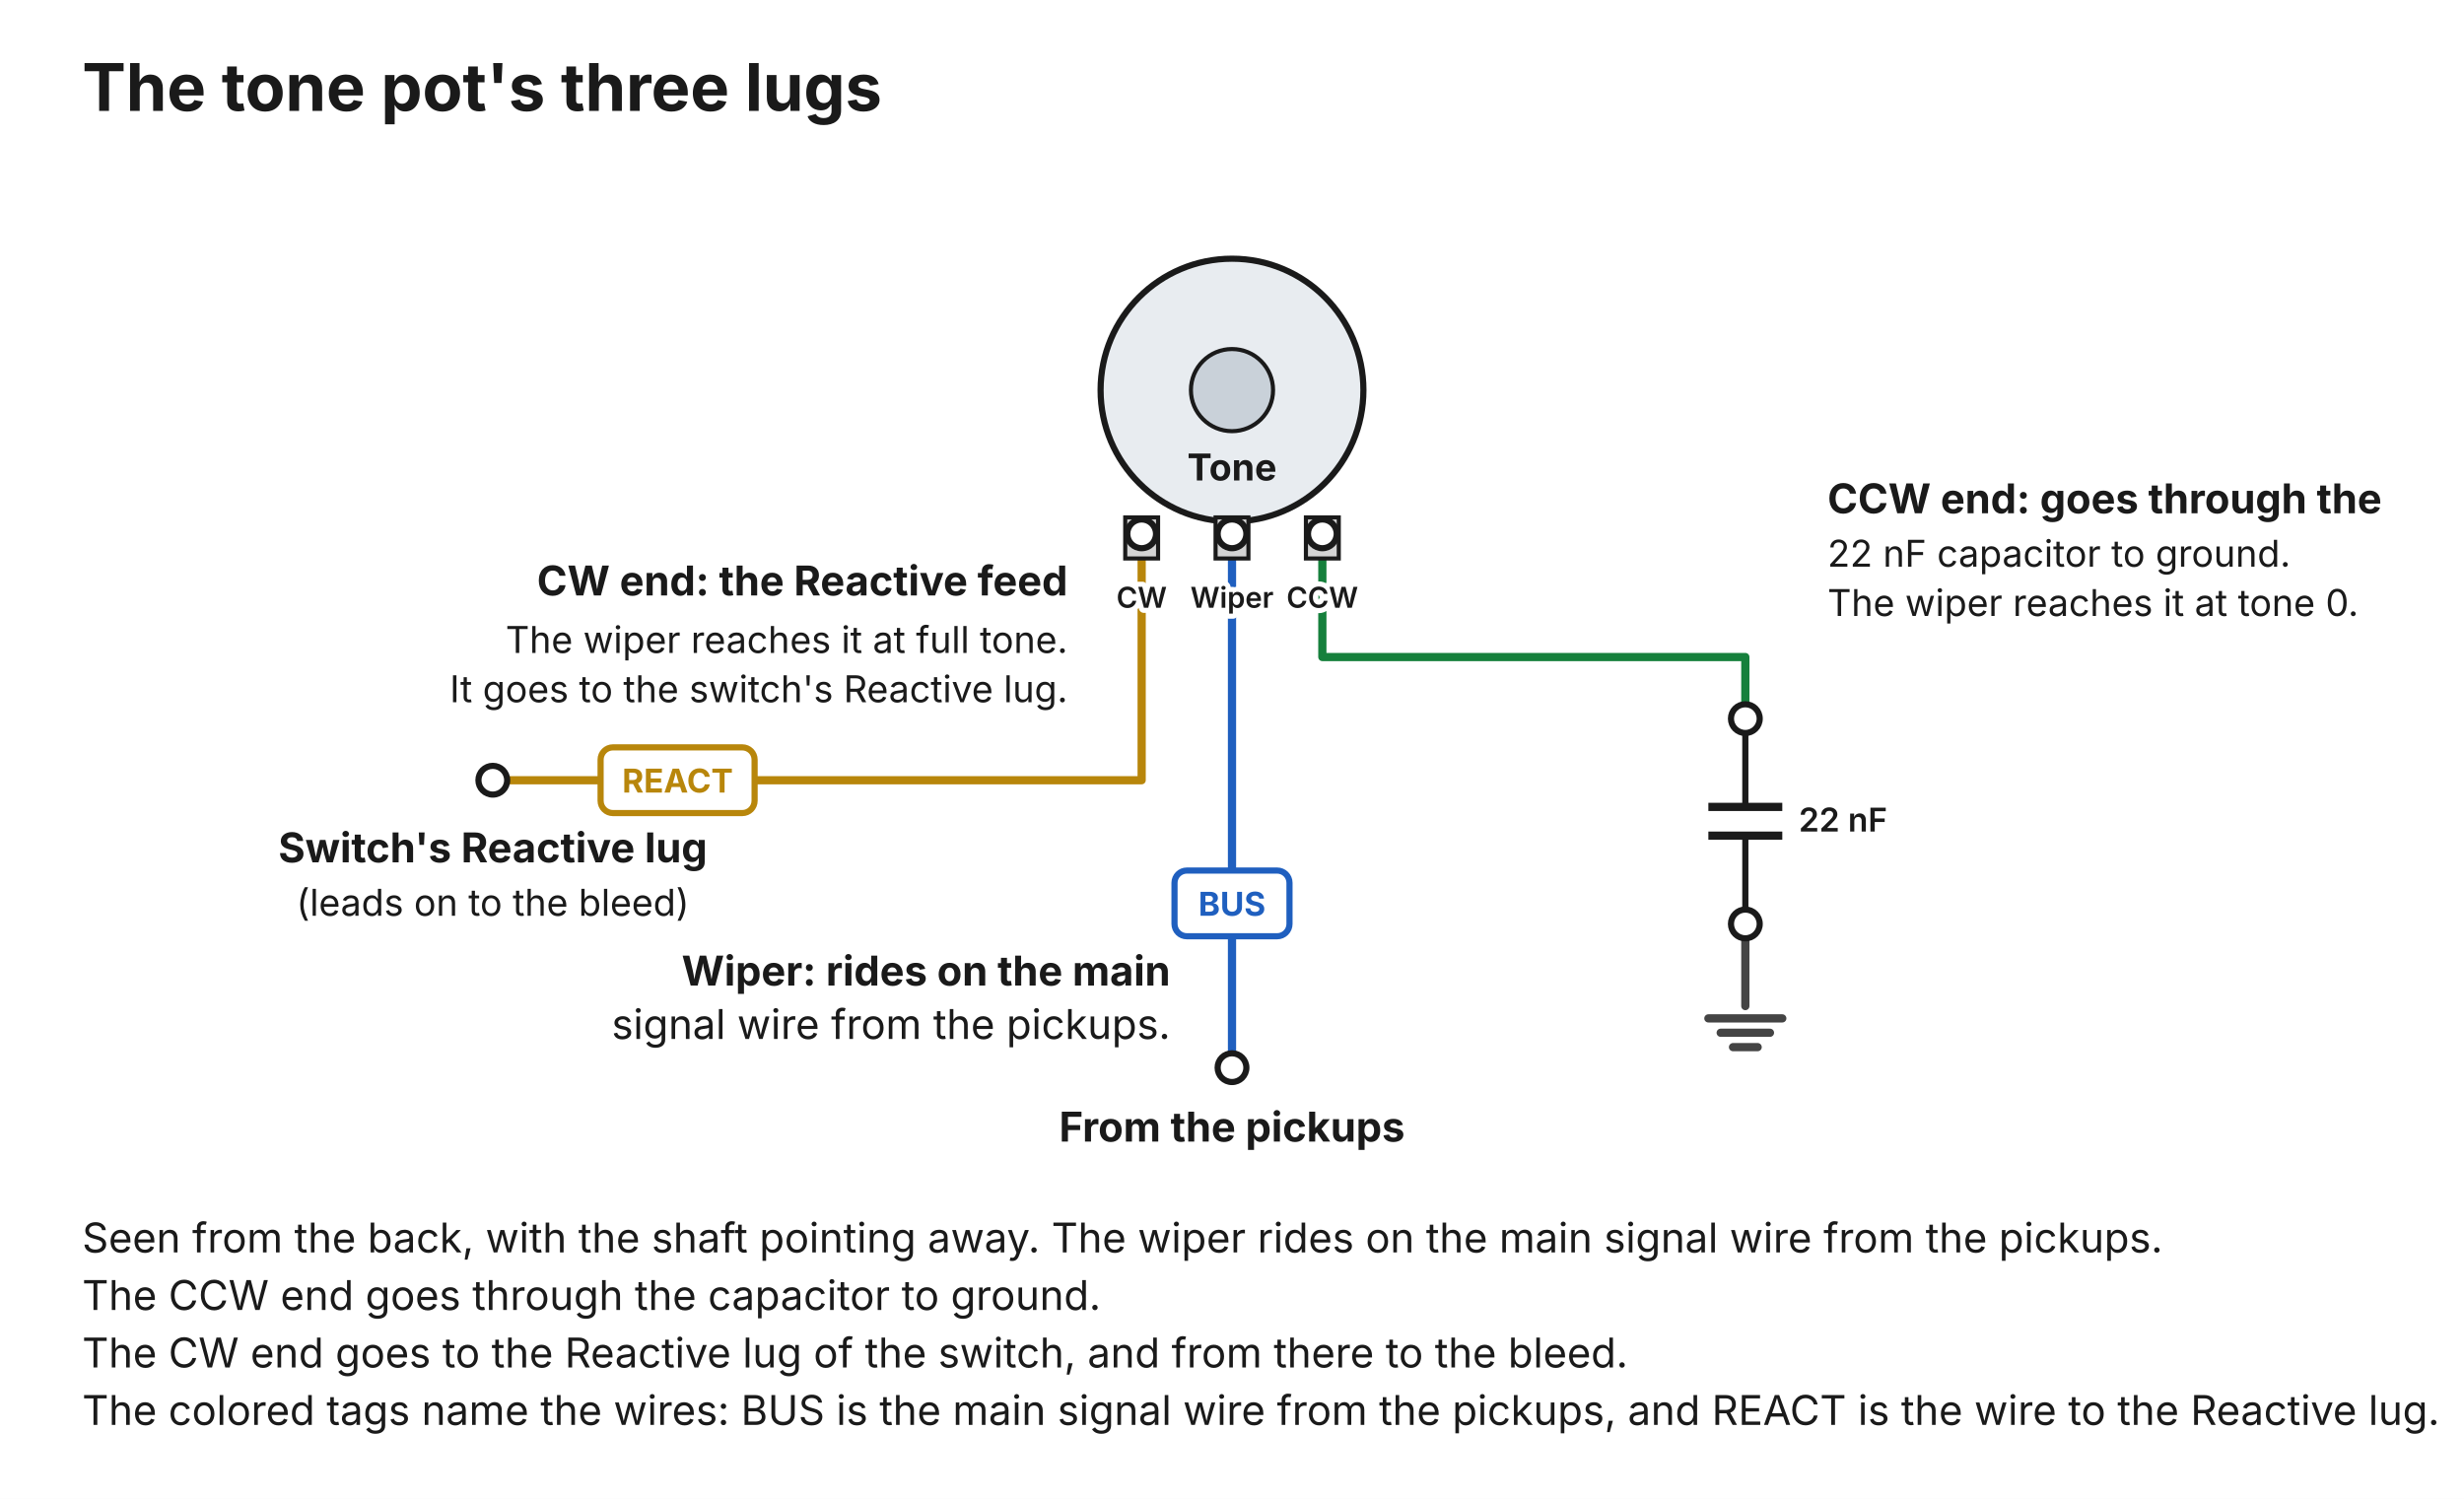
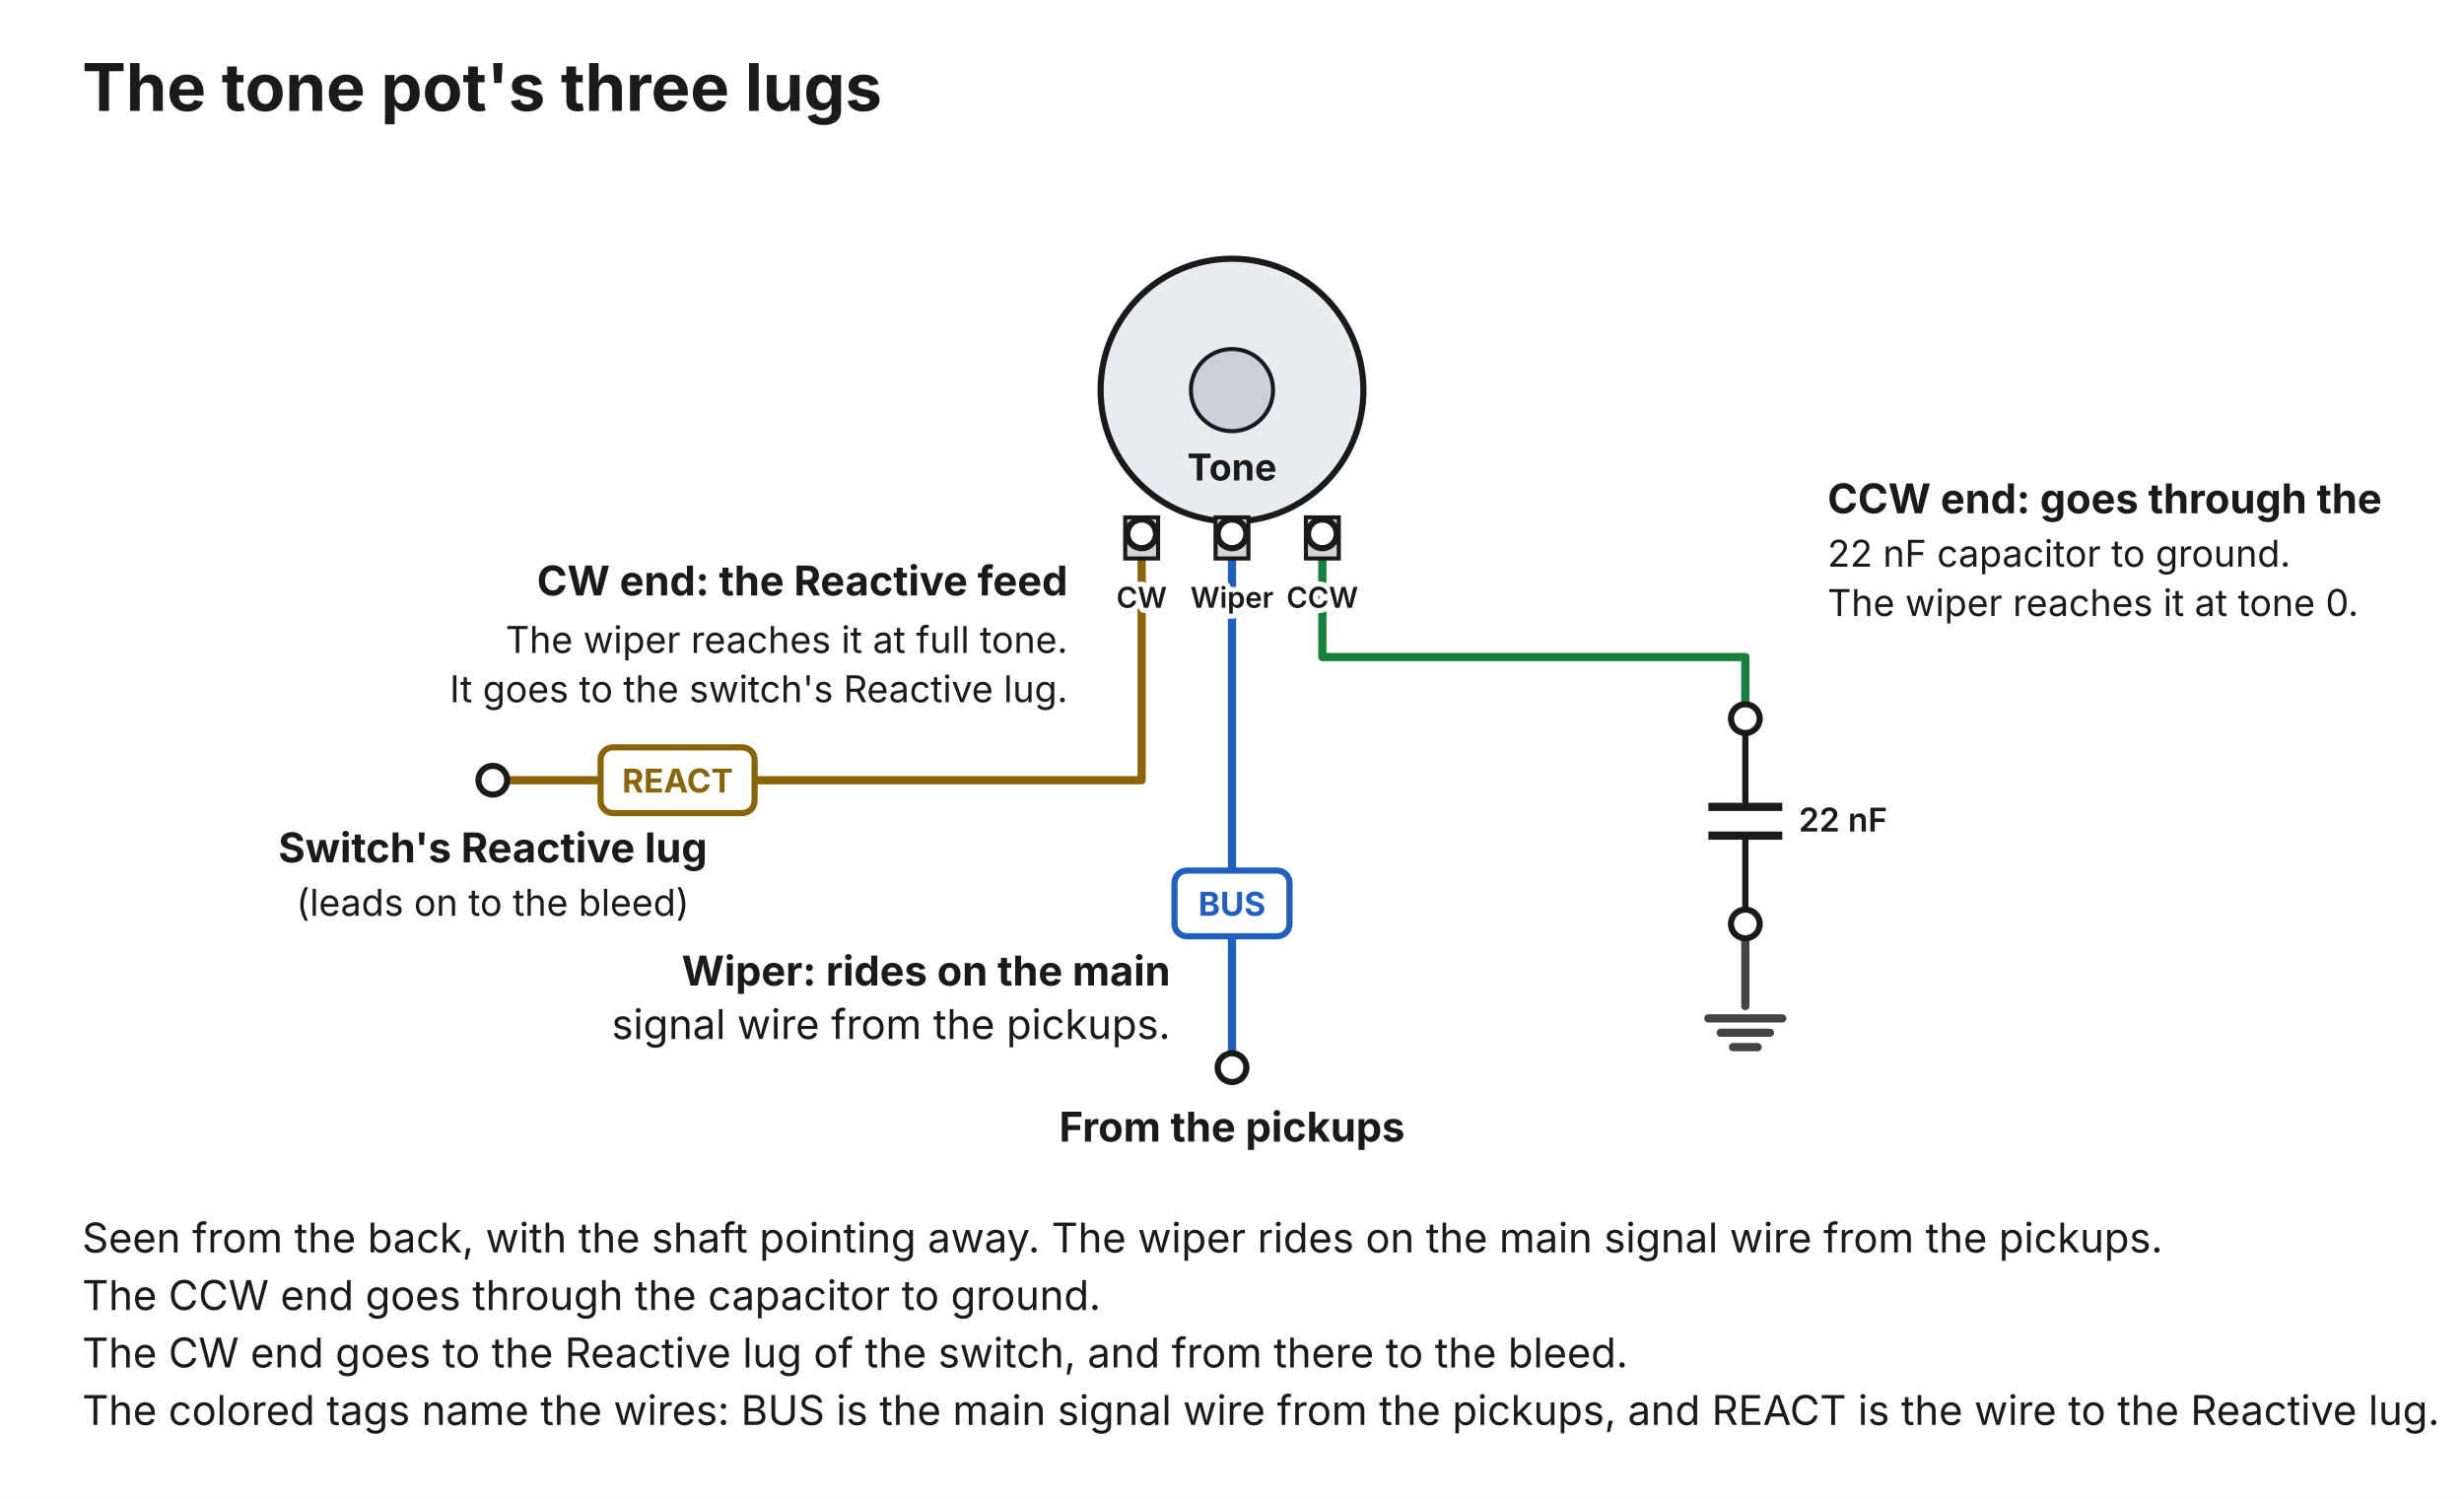
<svg xmlns="http://www.w3.org/2000/svg" viewBox="0 0 1200 730" width="1200" height="730" role="img" aria-label="The tone pot's three lugs">
  <rect width="1200" height="730" fill="#ffffff" />
  <text x="40" y="54" font-size="32" font-weight="700" text-anchor="start" fill="#1a1a1a" font-family="Inter, Helvetica, Arial, sans-serif">The tone pot's three lugs</text>
-   <polyline data-wire="1" data-net="REACT" points="556,260 556,380 240,380" fill="none" stroke="#b8860b" stroke-width="4" stroke-linejoin="round" stroke-linecap="round" />
+   <polyline data-wire="1" data-net="REACT" points="556,260 556,380 240,380" fill="none" stroke="#8a6508" stroke-width="4" stroke-linejoin="round" stroke-linecap="round" />
  <polyline data-wire="1" data-net="BUS" points="600,260 600,520" fill="none" stroke="#1f5fbf" stroke-width="4" stroke-linejoin="round" stroke-linecap="round" />
  <polyline data-wire="1" data-net="TONE-CAP" points="644,260 644,320 850,320 850,350" fill="none" stroke="#16803c" stroke-width="4" stroke-linejoin="round" stroke-linecap="round" />
  <polyline data-wire="1" data-net="GND" points="850,450 850,490" fill="none" stroke="#444444" stroke-width="4" stroke-linejoin="round" stroke-linecap="round" />
  <g data-pot="Tone" data-view="rear">
    <circle cx="600" cy="190" r="64" fill="#e8ecf0" stroke="#1a1a1a" stroke-width="3" />
    <circle cx="600" cy="190" r="20" fill="#c9d1d9" stroke="#1a1a1a" stroke-width="2" />
    <rect x="548" y="252" width="16" height="20" fill="#d4d4d4" stroke="#1a1a1a" stroke-width="2" />
    <circle data-terminal="TONE.CW" cx="556" cy="260" r="7" fill="#ffffff" stroke="#1a1a1a" stroke-width="3" />
    <text x="556" y="296" font-size="14" font-weight="600" text-anchor="middle" fill="#1a1a1a" stroke="#ffffff" stroke-width="5" stroke-linejoin="round" paint-order="stroke" font-family="Inter, Helvetica, Arial, sans-serif">CW</text>
    <rect x="592" y="252" width="16" height="20" fill="#d4d4d4" stroke="#1a1a1a" stroke-width="2" />
    <circle data-terminal="TONE.W" cx="600" cy="260" r="7" fill="#ffffff" stroke="#1a1a1a" stroke-width="3" />
    <text x="600" y="296" font-size="14" font-weight="600" text-anchor="middle" fill="#1a1a1a" stroke="#ffffff" stroke-width="5" stroke-linejoin="round" paint-order="stroke" font-family="Inter, Helvetica, Arial, sans-serif">Wiper</text>
    <rect x="636" y="252" width="16" height="20" fill="#d4d4d4" stroke="#1a1a1a" stroke-width="2" />
    <circle data-terminal="TONE.CCW" cx="644" cy="260" r="7" fill="#ffffff" stroke="#1a1a1a" stroke-width="3" />
    <text x="644" y="296" font-size="14" font-weight="600" text-anchor="middle" fill="#1a1a1a" stroke="#ffffff" stroke-width="5" stroke-linejoin="round" paint-order="stroke" font-family="Inter, Helvetica, Arial, sans-serif">CCW</text>
    <text x="600" y="234" font-size="18" font-weight="700" text-anchor="middle" fill="#1a1a1a" font-family="Inter, Helvetica, Arial, sans-serif">Tone</text>
  </g>
  <circle data-terminal="SW.REACTIVE" cx="240" cy="380" r="7" fill="#ffffff" stroke="#1a1a1a" stroke-width="3" />
  <circle data-terminal="SEL.C" cx="600" cy="520" r="7" fill="#ffffff" stroke="#1a1a1a" stroke-width="3" />
  <g data-part="C22">
    <line x1="850" y1="350" x2="850" y2="393" stroke="#1a1a1a" stroke-width="3" />
    <line x1="850" y1="407" x2="850" y2="450" stroke="#1a1a1a" stroke-width="3" />
    <line x1="832" y1="393" x2="868" y2="393" stroke="#1a1a1a" stroke-width="4" />
    <line x1="832" y1="407" x2="868" y2="407" stroke="#1a1a1a" stroke-width="4" />
    <circle data-terminal="C22.HOT" cx="850" cy="350" r="7" fill="#ffffff" stroke="#1a1a1a" stroke-width="3" />
    <circle data-terminal="C22.GND" cx="850" cy="450" r="7" fill="#ffffff" stroke="#1a1a1a" stroke-width="3" />
    <text x="876" y="405" font-size="16" font-weight="600" text-anchor="start" fill="#1a1a1a" stroke="#ffffff" stroke-width="5" stroke-linejoin="round" paint-order="stroke" font-family="Inter, Helvetica, Arial, sans-serif">22 nF</text>
  </g>
  <line x1="832" y1="496" x2="868" y2="496" stroke="#444444" stroke-width="4" stroke-linecap="round" />
  <line x1="838" y1="503" x2="862" y2="503" stroke="#444444" stroke-width="4" stroke-linecap="round" />
  <line x1="844" y1="510" x2="856" y2="510" stroke="#444444" stroke-width="4" stroke-linecap="round" />
  <g data-netlabel="REACT">
-     <rect x="292.5" y="364" width="75" height="32" rx="6" fill="#ffffff" stroke="#b8860b" stroke-width="3" />
-     <text x="330" y="386" font-size="16" font-weight="700" text-anchor="middle" fill="#b8860b" font-family="Inter, Helvetica, Arial, sans-serif">REACT</text>
+     <rect x="292.5" y="364" width="75" height="32" rx="6" fill="#ffffff" stroke="#8a6508" stroke-width="3" />
+     <text x="330" y="386" font-size="16" font-weight="700" text-anchor="middle" fill="#8a6508" font-family="Inter, Helvetica, Arial, sans-serif">REACT</text>
  </g>
  <g data-netlabel="BUS">
    <rect x="572" y="424" width="56" height="32" rx="6" fill="#ffffff" stroke="#1f5fbf" stroke-width="3" />
    <text x="600" y="446" font-size="16" font-weight="700" text-anchor="middle" fill="#1f5fbf" font-family="Inter, Helvetica, Arial, sans-serif">BUS</text>
  </g>
  <text x="520" y="290" font-size="20" font-weight="700" text-anchor="end" fill="#1a1a1a" stroke="#ffffff" stroke-width="5" stroke-linejoin="round" paint-order="stroke" font-family="Inter, Helvetica, Arial, sans-serif">CW end: the Reactive feed</text>
  <text x="520" y="318" font-size="18" font-weight="400" text-anchor="end" fill="#1a1a1a" stroke="#ffffff" stroke-width="5" stroke-linejoin="round" paint-order="stroke" font-family="Inter, Helvetica, Arial, sans-serif">The wiper reaches it at full tone.</text>
  <text x="520" y="342" font-size="18" font-weight="400" text-anchor="end" fill="#1a1a1a" stroke="#ffffff" stroke-width="5" stroke-linejoin="round" paint-order="stroke" font-family="Inter, Helvetica, Arial, sans-serif">It goes to the switch's Reactive lug.</text>
  <text x="240" y="420" font-size="20" font-weight="700" text-anchor="middle" fill="#1a1a1a" font-family="Inter, Helvetica, Arial, sans-serif">Switch's Reactive lug</text>
  <text x="240" y="446" font-size="18" font-weight="400" text-anchor="middle" fill="#1a1a1a" font-family="Inter, Helvetica, Arial, sans-serif">(leads on to the bleed)</text>
  <text x="570" y="480" font-size="20" font-weight="700" text-anchor="end" fill="#1a1a1a" font-family="Inter, Helvetica, Arial, sans-serif">Wiper: rides on the main</text>
  <text x="570" y="506" font-size="20" font-weight="400" text-anchor="end" fill="#1a1a1a" font-family="Inter, Helvetica, Arial, sans-serif">signal wire from the pickups.</text>
  <text x="600" y="556" font-size="20" font-weight="700" text-anchor="middle" fill="#1a1a1a" font-family="Inter, Helvetica, Arial, sans-serif">From the pickups</text>
  <text x="890" y="250" font-size="20" font-weight="700" text-anchor="start" fill="#1a1a1a" font-family="Inter, Helvetica, Arial, sans-serif">CCW end: goes through the</text>
  <text x="890" y="276" font-size="18" font-weight="400" text-anchor="start" fill="#1a1a1a" font-family="Inter, Helvetica, Arial, sans-serif">22 nF capacitor to ground.</text>
  <text x="890" y="300" font-size="18" font-weight="400" text-anchor="start" fill="#1a1a1a" font-family="Inter, Helvetica, Arial, sans-serif">The wiper reaches it at tone 0.</text>
  <text x="40" y="610" font-size="20" font-weight="400" text-anchor="start" fill="#1a1a1a" font-family="Inter, Helvetica, Arial, sans-serif">Seen from the back, with the shaft pointing away. The wiper rides on the main signal wire from the pickups.</text>
  <text x="40" y="638" font-size="20" font-weight="400" text-anchor="start" fill="#1a1a1a" font-family="Inter, Helvetica, Arial, sans-serif">The CCW end goes through the capacitor to ground.</text>
  <text x="40" y="666" font-size="20" font-weight="400" text-anchor="start" fill="#1a1a1a" font-family="Inter, Helvetica, Arial, sans-serif">The CW end goes to the Reactive lug of the switch, and from there to the bleed.</text>
  <text x="40" y="694" font-size="20" font-weight="400" text-anchor="start" fill="#1a1a1a" font-family="Inter, Helvetica, Arial, sans-serif">The colored tags name the wires: BUS is the main signal wire from the pickups, and REACT is the wire to the Reactive lug.</text>
</svg>
